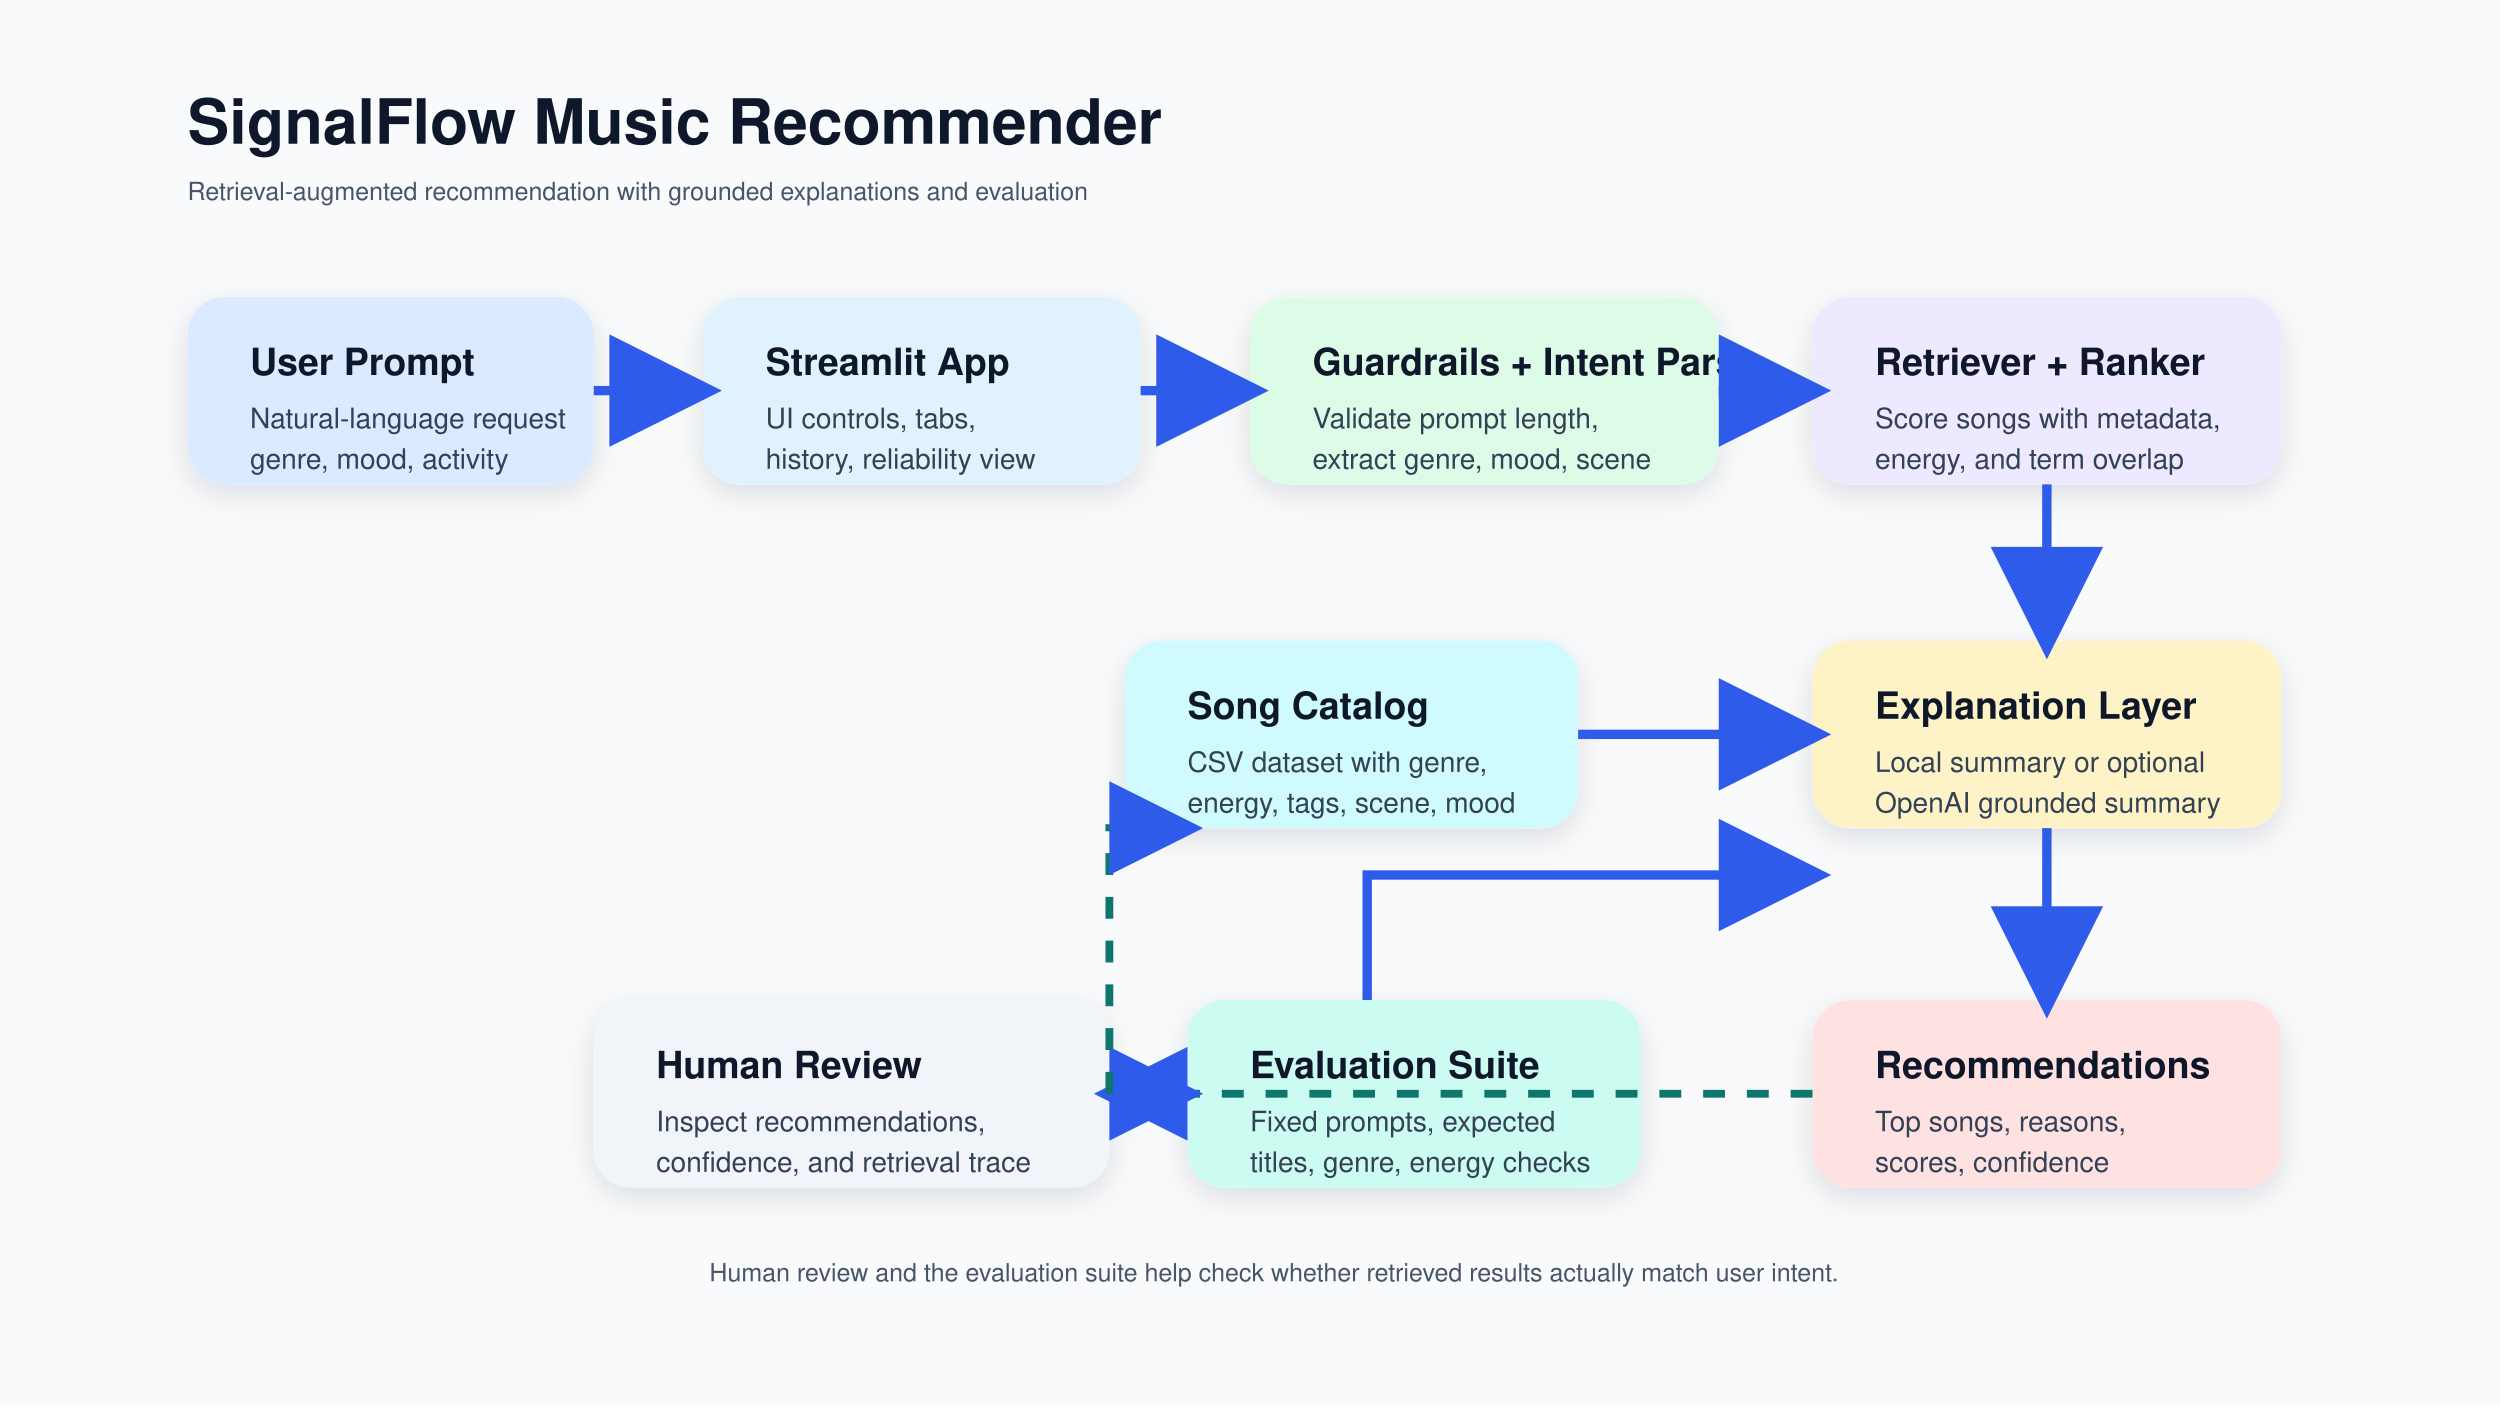
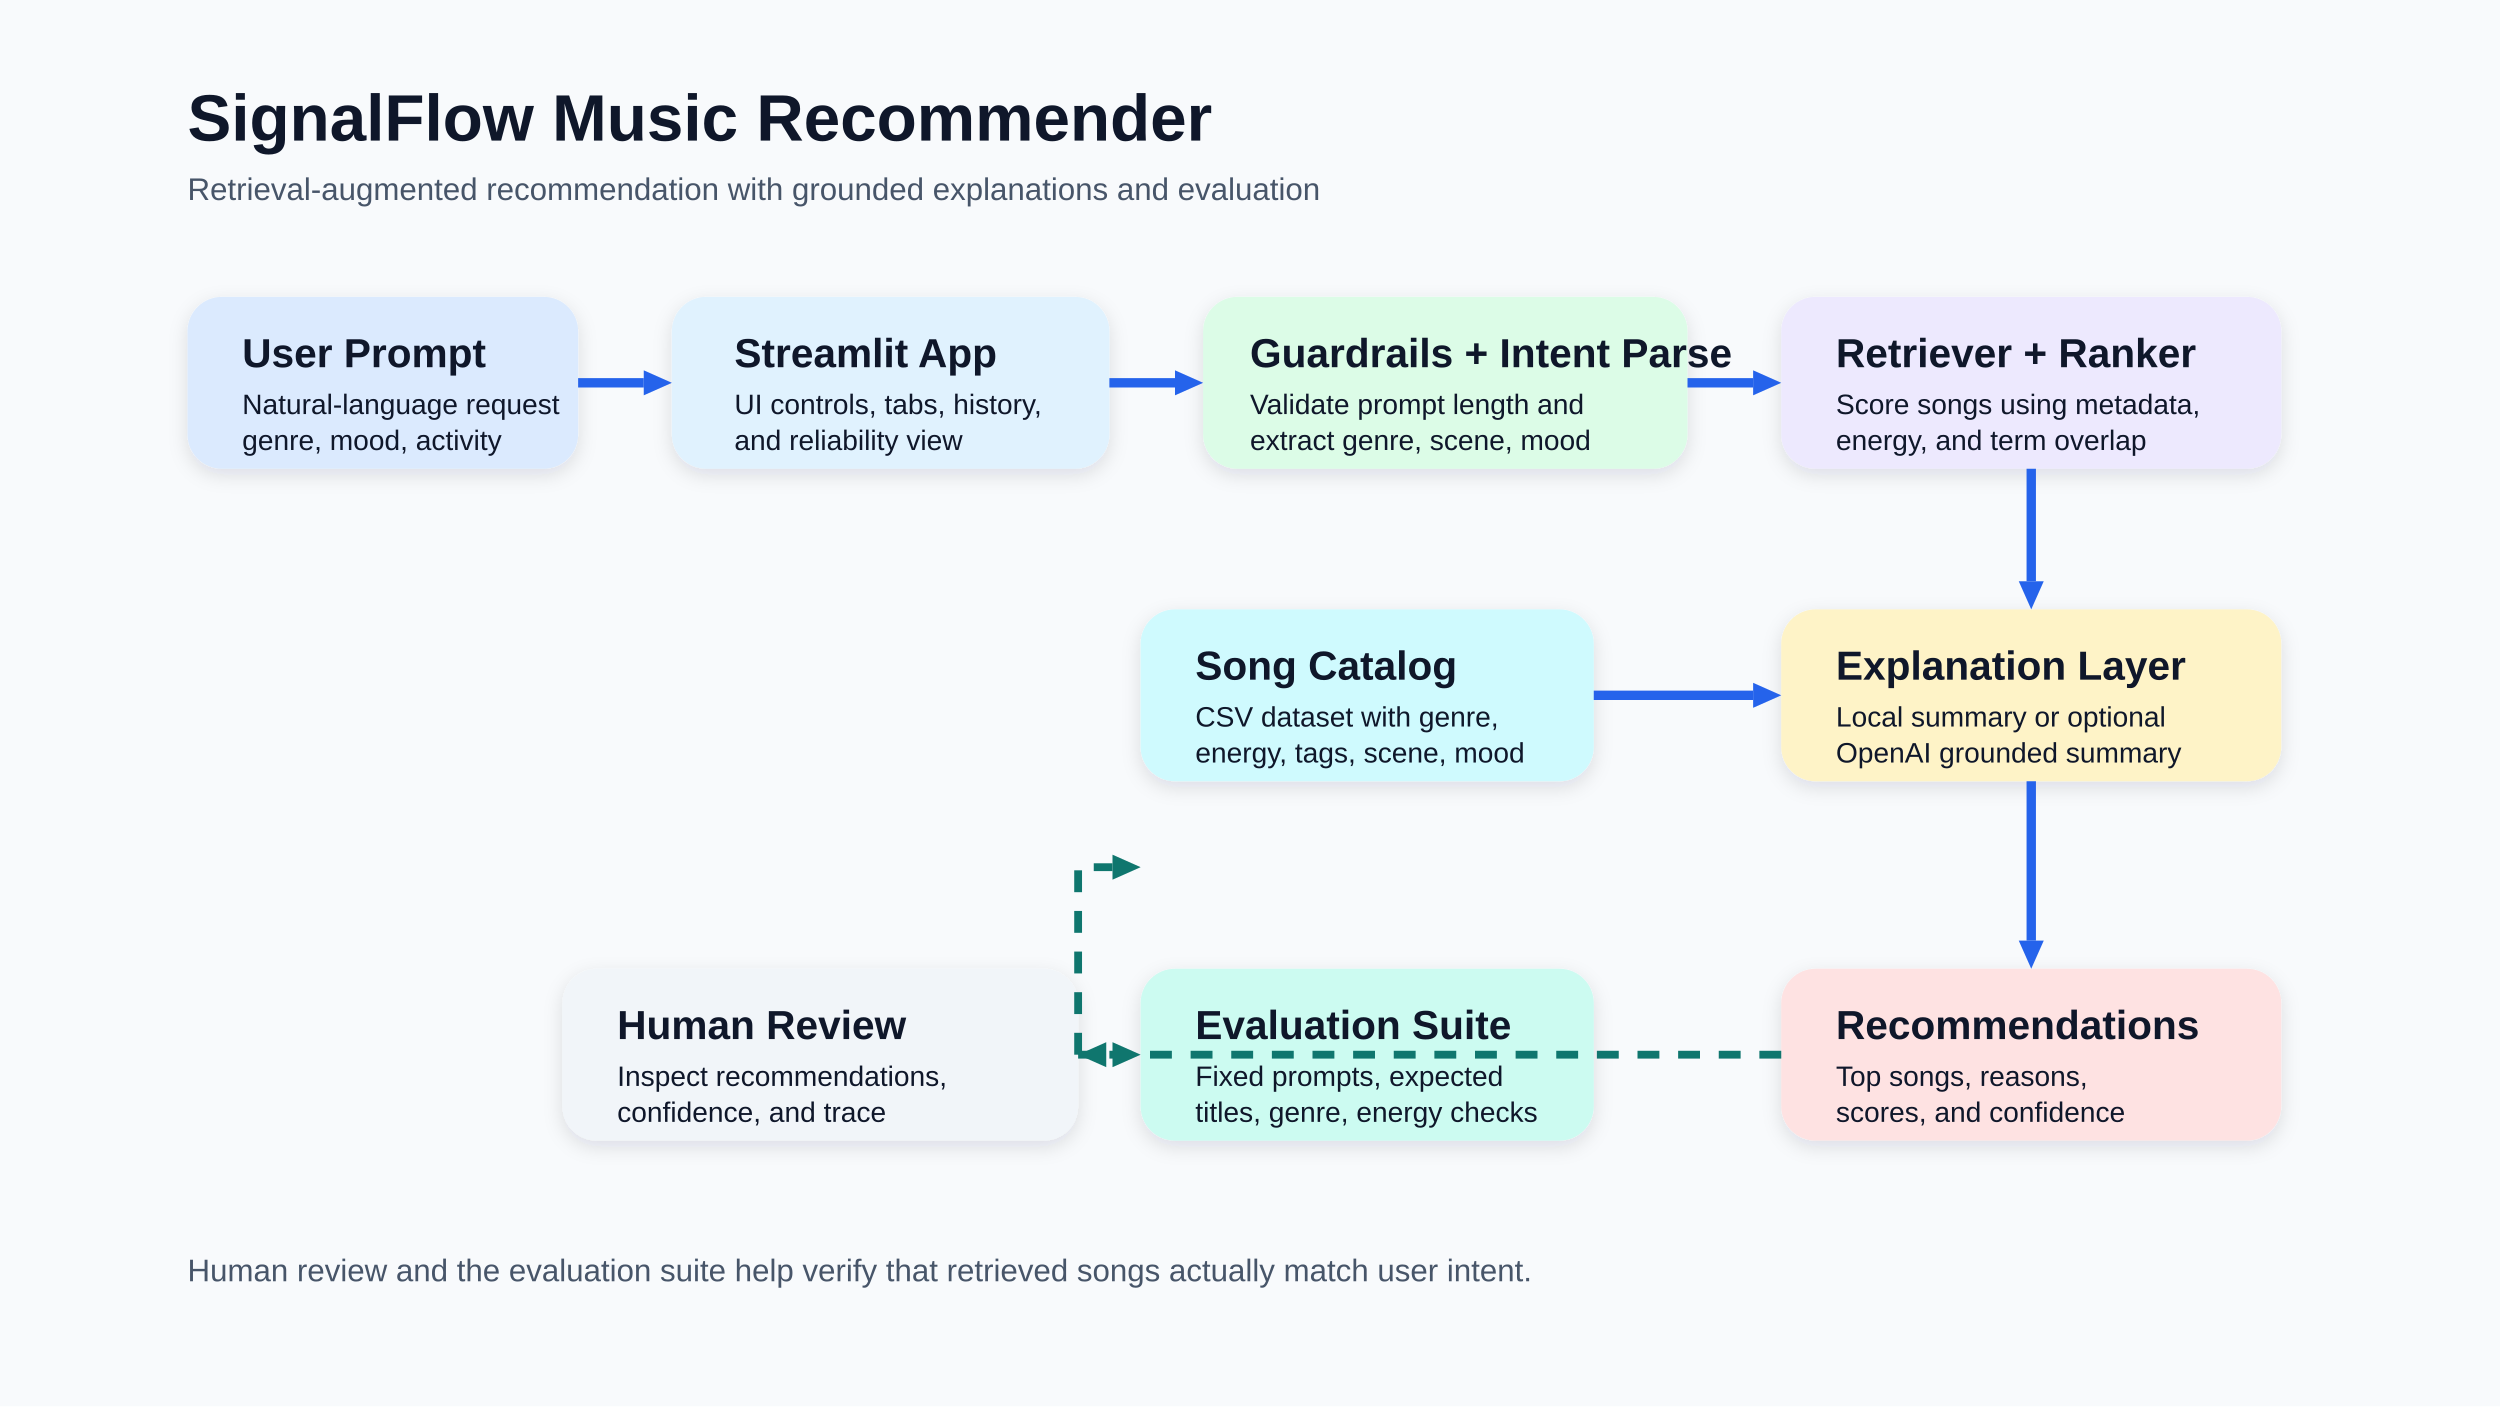
<svg xmlns="http://www.w3.org/2000/svg" width="1600" height="900" viewBox="0 0 1600 900" role="img" aria-labelledby="title desc">
  <defs>
    <marker id="arrow" markerWidth="12" markerHeight="12" refX="10" refY="6" orient="auto" markerUnits="strokeWidth">
-       <path d="M 0 0 L 12 6 L 0 12 z" fill="#2f5bea" />
+       <path d="M 0 0 L 12 6 L 0 12 z" fill="#2563eb" />
    </marker>
    <filter id="shadow" x="-10%" y="-10%" width="120%" height="130%">
-       <feDropShadow dx="0" dy="6" stdDeviation="10" flood-color="#0f172a" flood-opacity="0.12" />
+       <feDropShadow dx="0" dy="4" stdDeviation="6" flood-color="#0f172a" flood-opacity="0.12" />
    </filter>
-     <style>
-       .label { font: 700 24px Helvetica, Arial, sans-serif; fill: #0f172a; }
-       .sub { font: 500 18px Helvetica, Arial, sans-serif; fill: #334155; }
-       .title { font: 700 40px Helvetica, Arial, sans-serif; fill: #0f172a; }
-       .small { font: 500 16px Helvetica, Arial, sans-serif; fill: #475569; }
-       .box { rx: 24; ry: 24; filter: url(#shadow); }
-       .line { stroke: #2f5bea; stroke-width: 6; fill: none; marker-end: url(#arrow); }
-       .dashed { stroke: #0f766e; stroke-width: 5; fill: none; stroke-dasharray: 14 14; marker-end: url(#arrow); }
-     </style>
  </defs>
  <rect width="1600" height="900" fill="#f8fafc" />
-   <text x="120" y="92" class="title">SignalFlow Music Recommender</text>
-   <text x="120" y="128" class="small">Retrieval-augmented recommendation with grounded explanations and evaluation</text>
-   <rect class="box" x="120" y="190" width="260" height="120" fill="#dbeafe" />
-   <text x="160" y="240" class="label">User Prompt</text>
-   <text x="160" y="274" class="sub">Natural-language request</text>
-   <text x="160" y="300" class="sub">genre, mood, activity</text>
-   <rect class="box" x="450" y="190" width="280" height="120" fill="#e0f2fe" />
-   <text x="490" y="240" class="label">Streamlit App</text>
-   <text x="490" y="274" class="sub">UI controls, tabs,</text>
-   <text x="490" y="300" class="sub">history, reliability view</text>
-   <rect class="box" x="800" y="190" width="300" height="120" fill="#dcfce7" />
-   <text x="840" y="240" class="label">Guardrails + Intent Parse</text>
-   <text x="840" y="274" class="sub">Validate prompt length,</text>
-   <text x="840" y="300" class="sub">extract genre, mood, scene</text>
-   <rect class="box" x="1160" y="190" width="300" height="120" fill="#ede9fe" />
-   <text x="1200" y="240" class="label">Retriever + Ranker</text>
-   <text x="1200" y="274" class="sub">Score songs with metadata,</text>
-   <text x="1200" y="300" class="sub">energy, and term overlap</text>
-   <rect class="box" x="1160" y="410" width="300" height="120" fill="#fef3c7" />
-   <text x="1200" y="460" class="label">Explanation Layer</text>
-   <text x="1200" y="494" class="sub">Local summary or optional</text>
-   <text x="1200" y="520" class="sub">OpenAI grounded summary</text>
-   <rect class="box" x="1160" y="640" width="300" height="120" fill="#fee2e2" />
-   <text x="1200" y="690" class="label">Recommendations</text>
-   <text x="1200" y="724" class="sub">Top songs, reasons,</text>
-   <text x="1200" y="750" class="sub">scores, confidence</text>
-   <rect class="box" x="720" y="410" width="290" height="120" fill="#cffafe" />
-   <text x="760" y="460" class="label">Song Catalog</text>
-   <text x="760" y="494" class="sub">CSV dataset with genre,</text>
-   <text x="760" y="520" class="sub">energy, tags, scene, mood</text>
-   <rect class="box" x="380" y="640" width="330" height="120" fill="#f1f5f9" />
-   <text x="420" y="690" class="label">Human Review</text>
-   <text x="420" y="724" class="sub">Inspect recommendations,</text>
-   <text x="420" y="750" class="sub">confidence, and retrieval trace</text>
-   <rect class="box" x="760" y="640" width="290" height="120" fill="#ccfbf1" />
-   <text x="800" y="690" class="label">Evaluation Suite</text>
-   <text x="800" y="724" class="sub">Fixed prompts, expected</text>
-   <text x="800" y="750" class="sub">titles, genre, energy checks</text>
-   <path class="line" d="M 380 250 L 450 250" />
-   <path class="line" d="M 730 250 L 800 250" />
-   <path class="line" d="M 1100 250 L 1160 250" />
-   <path class="line" d="M 1310 310 L 1310 410" />
-   <path class="line" d="M 1310 530 L 1310 640" />
-   <path class="line" d="M 1010 470 L 1160 470" />
-   <path class="line" d="M 875 640 L 875 560 L 1160 560" />
-   <path class="dashed" d="M 1160 700 L 710 700" />
-   <path class="dashed" d="M 710 700 L 710 700 L 760 700" />
-   <path class="dashed" d="M 710 700 L 710 530 L 760 530" />
-   <text x="454" y="820" class="small">Human review and the evaluation suite help check whether retrieved results actually match user intent.</text>
+   <text x="120" y="90" font-family="Arial, Helvetica, sans-serif" font-size="42" font-weight="700" fill="#0f172a">
+     SignalFlow Music Recommender
+   </text>
+   <text x="120" y="128" font-family="Arial, Helvetica, sans-serif" font-size="20" font-weight="400" fill="#475569">
+     Retrieval-augmented recommendation with grounded explanations and evaluation
+   </text>
+   <g filter="url(#shadow)">
+     <rect x="120" y="190" width="250" height="110" rx="22" fill="#dbeafe" />
+     <rect x="430" y="190" width="280" height="110" rx="22" fill="#e0f2fe" />
+     <rect x="770" y="190" width="310" height="110" rx="22" fill="#dcfce7" />
+     <rect x="1140" y="190" width="320" height="110" rx="22" fill="#ede9fe" />
+     <rect x="1140" y="390" width="320" height="110" rx="22" fill="#fef3c7" />
+     <rect x="730" y="390" width="290" height="110" rx="22" fill="#cffafe" />
+     <rect x="1140" y="620" width="320" height="110" rx="22" fill="#fee2e2" />
+     <rect x="360" y="620" width="330" height="110" rx="22" fill="#f1f5f9" />
+     <rect x="730" y="620" width="290" height="110" rx="22" fill="#ccfbf1" />
+   </g>
+   <g font-family="Arial, Helvetica, sans-serif" fill="#0f172a">
+     <text x="155" y="235" font-size="26" font-weight="700">User Prompt</text>
+     <text x="155" y="265" font-size="18">Natural-language request</text>
+     <text x="155" y="288" font-size="18">genre, mood, activity</text>
+     <text x="470" y="235" font-size="26" font-weight="700">Streamlit App</text>
+     <text x="470" y="265" font-size="18">UI controls, tabs, history,</text>
+     <text x="470" y="288" font-size="18">and reliability view</text>
+     <text x="800" y="235" font-size="26" font-weight="700">Guardrails + Intent Parse</text>
+     <text x="800" y="265" font-size="18">Validate prompt length and</text>
+     <text x="800" y="288" font-size="18">extract genre, scene, mood</text>
+     <text x="1175" y="235" font-size="26" font-weight="700">Retriever + Ranker</text>
+     <text x="1175" y="265" font-size="18">Score songs using metadata,</text>
+     <text x="1175" y="288" font-size="18">energy, and term overlap</text>
+     <text x="1175" y="435" font-size="26" font-weight="700">Explanation Layer</text>
+     <text x="1175" y="465" font-size="18">Local summary or optional</text>
+     <text x="1175" y="488" font-size="18">OpenAI grounded summary</text>
+     <text x="765" y="435" font-size="26" font-weight="700">Song Catalog</text>
+     <text x="765" y="465" font-size="18">CSV dataset with genre,</text>
+     <text x="765" y="488" font-size="18">energy, tags, scene, mood</text>
+     <text x="1175" y="665" font-size="26" font-weight="700">Recommendations</text>
+     <text x="1175" y="695" font-size="18">Top songs, reasons,</text>
+     <text x="1175" y="718" font-size="18">scores, and confidence</text>
+     <text x="395" y="665" font-size="26" font-weight="700">Human Review</text>
+     <text x="395" y="695" font-size="18">Inspect recommendations,</text>
+     <text x="395" y="718" font-size="18">confidence, and trace</text>
+     <text x="765" y="665" font-size="26" font-weight="700">Evaluation Suite</text>
+     <text x="765" y="695" font-size="18">Fixed prompts, expected</text>
+     <text x="765" y="718" font-size="18">titles, genre, energy checks</text>
+   </g>
+   <g stroke="#2563eb" stroke-width="6" fill="none">
+     <line x1="370" y1="245" x2="412" y2="245" />
+     <polygon points="412,237 430,245 412,253" fill="#2563eb" stroke="none" />
+     <line x1="710" y1="245" x2="752" y2="245" />
+     <polygon points="752,237 770,245 752,253" fill="#2563eb" stroke="none" />
+     <line x1="1080" y1="245" x2="1122" y2="245" />
+     <polygon points="1122,237 1140,245 1122,253" fill="#2563eb" stroke="none" />
+     <line x1="1300" y1="300" x2="1300" y2="372" />
+     <polygon points="1292,372 1300,390 1308,372" fill="#2563eb" stroke="none" />
+     <line x1="1300" y1="500" x2="1300" y2="602" />
+     <polygon points="1292,602 1300,620 1308,602" fill="#2563eb" stroke="none" />
+     <line x1="1020" y1="445" x2="1122" y2="445" />
+     <polygon points="1122,437 1140,445 1122,453" fill="#2563eb" stroke="none" />
+   </g>
+   <g stroke="#0f766e" stroke-width="5" fill="none" stroke-dasharray="14 12">
+     <line x1="1140" y1="675" x2="708" y2="675" />
+     <polygon points="708,667 690,675 708,683" fill="#0f766e" stroke="none" />
+     <polyline points="690,675 690,555 712,555" />
+     <polygon points="712,547 730,555 712,563" fill="#0f766e" stroke="none" />
+     <line x1="690" y1="675" x2="712" y2="675" />
+     <polygon points="712,667 730,675 712,683" fill="#0f766e" stroke="none" />
+   </g>
+   <text x="120" y="820" font-family="Arial, Helvetica, sans-serif" font-size="20" font-weight="400" fill="#475569">
+     Human review and the evaluation suite help verify that retrieved songs actually match user intent.
+   </text>
</svg>
